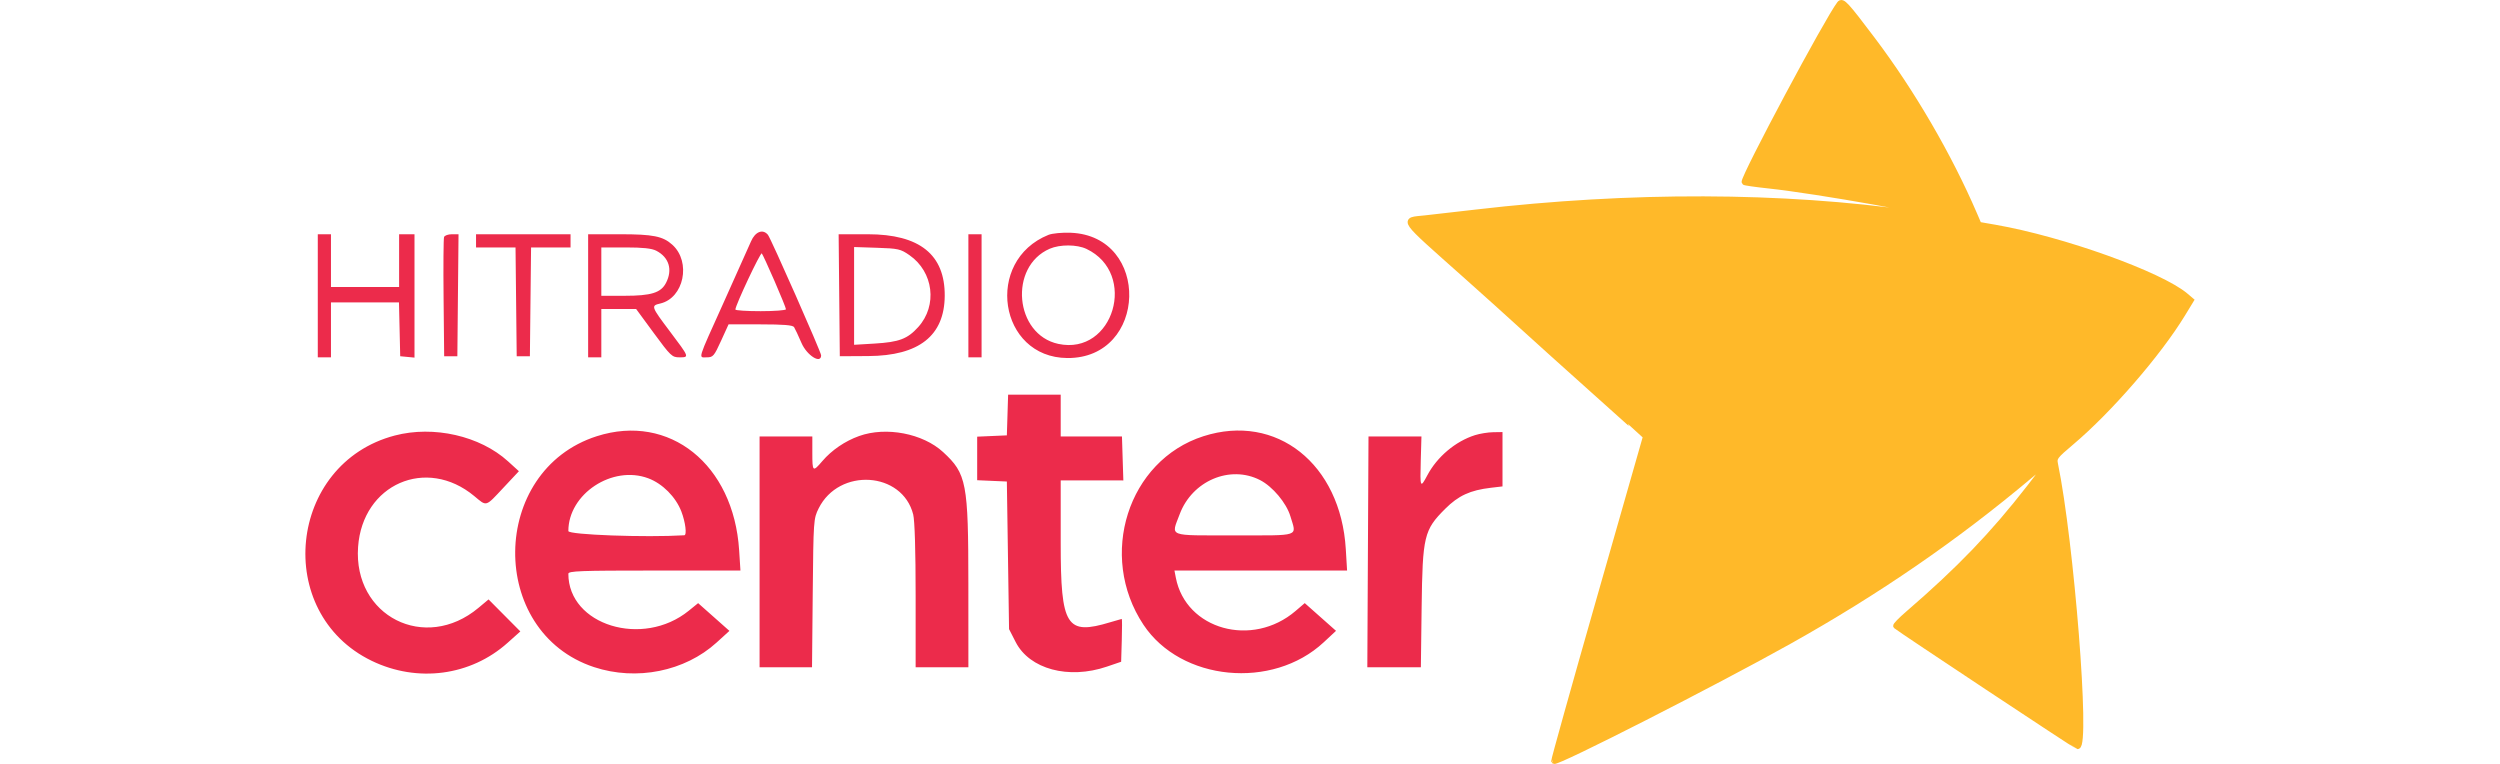
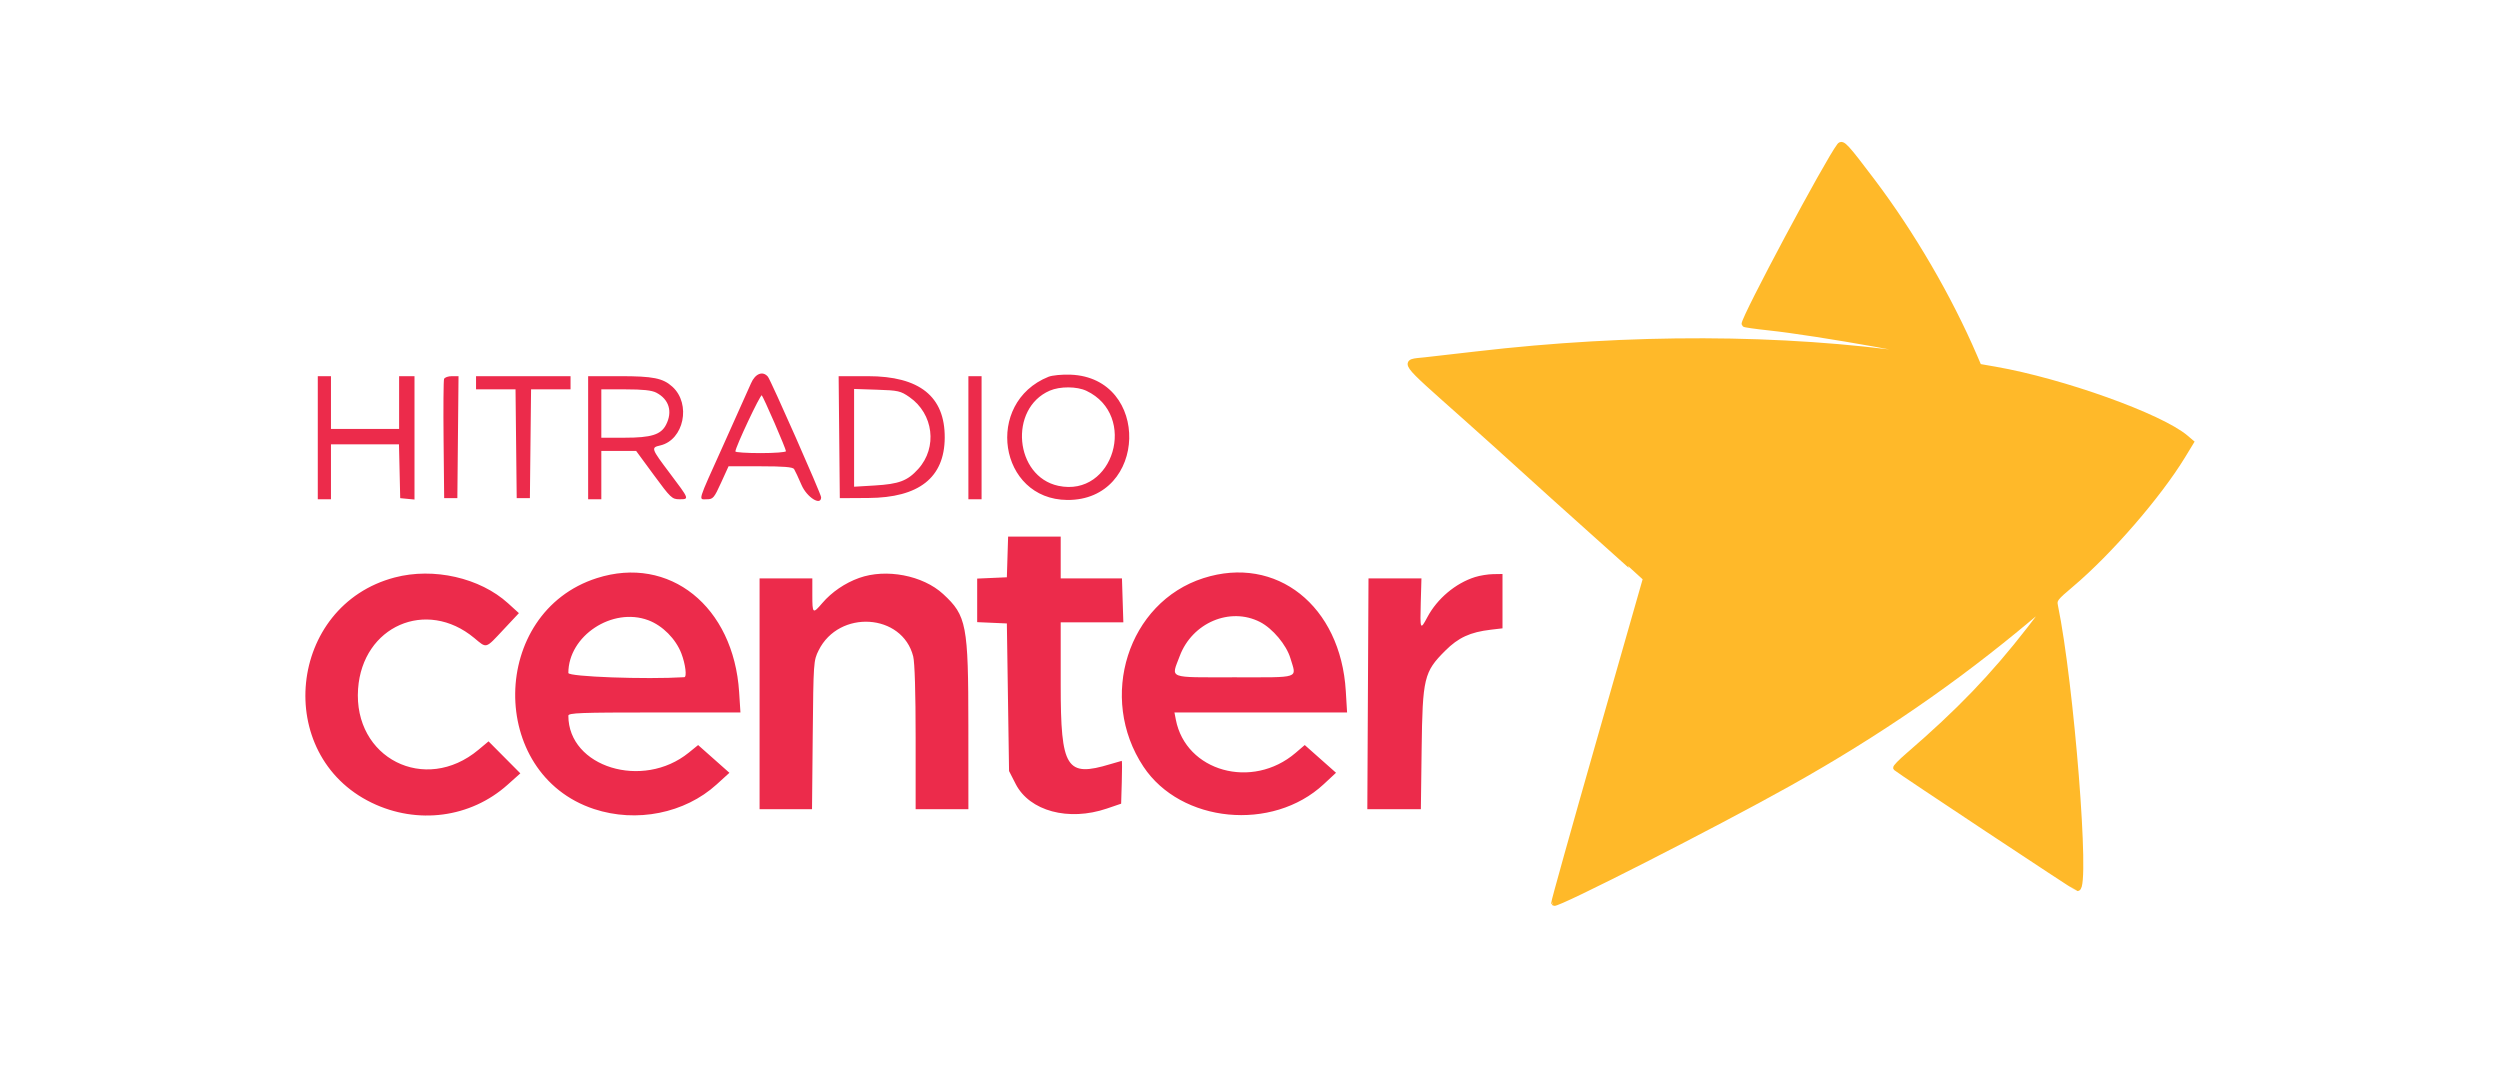
- <svg xmlns="http://www.w3.org/2000/svg" version="1.1" width="454.961" height="139.034" viewBox="0,0,454.961,139.034">
-   <g transform="translate(-12.51937,-110.4829)">
+ <svg xmlns="http://www.w3.org/2000/svg" version="1.1" width="454.961" height="198.198" viewBox="0,0,454.961,198.198">
+   <g transform="translate(-12.51936,-84.65465)">
    <g data-paper-data="{&quot;isPaintingLayer&quot;:true}" stroke-linecap="butt" stroke-linejoin="miter" stroke-miterlimit="10" stroke-dasharray="" stroke-dashoffset="0" style="mix-blend-mode: normal">
      <path d="M149.192,154.412c0.763,-1.776 2.149,-2.317 3.076,-1.199c0.53,0.637 9.683,21.369 9.683,21.931c0,1.653 -2.59,0.032 -3.566,-2.232c-0.569,-1.32 -1.18,-2.625 -1.358,-2.9c-0.234,-0.362 -1.922,-0.5 -6.122,-0.5h-5.8l-1.367,3c-1.262,2.771 -1.459,3 -2.577,3c-1.569,0 -1.825,0.839 3.045,-9.963c2.34,-5.19 4.584,-10.202 4.986,-11.137M203.332,153.222c0.672,-0.27 2.475,-0.442 4.019,-0.383c14.622,0.556 14.033,22.909 -0.6,22.801c-12.476,-0.092 -15.161,-17.698 -3.419,-22.418M70.351,164.312v-11.2h1.2h1.2v4.8v4.8h6.2h6.2v-4.8v-4.8h1.4h1.4v11.225v11.226l-1.3,-0.126l-1.3,-0.125l-0.112,-4.9l-0.113,-4.9h-6.187h-6.188v5v5h-1.2h-1.2v-11.2M93.332,153.618c0.106,-0.278 0.742,-0.506 1.413,-0.506h1.219l-0.107,11.1l-0.106,11.1h-1.2h-1.2l-0.107,-10.594c-0.059,-5.826 -0.019,-10.821 0.088,-11.1M99.151,154.312v-1.2h8.6h8.6v1.2v1.2h-3.593h-3.593l-0.107,9.9l-0.107,9.9h-1.2h-1.2l-0.107,-9.9l-0.107,-9.9h-3.593h-3.593v-1.2M119.551,164.312v-11.2h5.813c6.009,0 7.795,0.359 9.513,1.914c3.465,3.136 2.1,9.709 -2.221,10.697c-1.695,0.387 -1.643,0.537 1.718,4.998c3.642,4.835 3.626,4.791 1.775,4.791c-1.321,0 -1.586,-0.252 -4.634,-4.4l-3.232,-4.4h-3.166h-3.166v4.4v4.4h-1.2h-1.2v-11.2M165.245,164.212l-0.107,-11.1h5.307c9.428,0.001 14.047,3.697 14,11.203c-0.045,7.258 -4.674,10.912 -13.894,10.966l-5.2,0.031l-0.106,-11.1M188.751,164.312v-11.2h1.2h1.2v11.2v11.2h-1.2h-1.2v-11.2M210.237,155.78c-1.736,-0.824 -4.822,-0.838 -6.683,-0.031c-7.502,3.254 -6.384,15.616 1.566,17.318c10.059,2.153 14.496,-12.837 5.117,-17.287M131.947,156.11c-0.821,-0.425 -2.437,-0.598 -5.576,-0.598h-4.42v4.4v4.4h4.213c4.873,0 6.628,-0.545 7.56,-2.349c1.238,-2.394 0.554,-4.648 -1.777,-5.853M178.018,156.914c-1.61,-1.117 -2.029,-1.212 -5.9,-1.338l-4.167,-0.137v8.895v8.896l3.725,-0.223c4.467,-0.266 5.999,-0.846 7.948,-3.006c3.539,-3.921 2.788,-10.037 -1.606,-13.087M153.487,161.661c-1.135,-2.612 -2.184,-4.889 -2.331,-5.06c-0.235,-0.274 -4.812,9.448 -4.807,10.211c0.001,0.165 2.072,0.3 4.602,0.3c2.53,0 4.6,-0.158 4.6,-0.351c0,-0.193 -0.929,-2.488 -2.064,-5.1M195.866,186.012l0.115,-3.7h4.785h4.785v3.8v3.8h5.573h5.574l0.126,4.001l0.127,4.001l-5.7,-0.001l-5.7,-0.001v11.42c0,15.177 1.028,16.814 9.036,14.384c1.08,-0.327 2.016,-0.597 2.078,-0.6c0.063,-0.002 0.063,1.751 0,3.896l-0.114,3.9l-2.6,0.886c-6.969,2.374 -14.07,0.463 -16.593,-4.467l-1.207,-2.359l-0.2,-13.43l-0.2,-13.43l-2.7,-0.118l-2.7,-0.119v-3.963v-3.963l2.7,-0.119l2.7,-0.118l0.115,-3.7M84.351,189.744c7.08,-1.863 15.522,0.059 20.625,4.697l1.975,1.795l-2.8,2.988c-3.337,3.562 -3.002,3.466 -5.328,1.533c-8.718,-7.243 -20.332,-2.156 -21.139,9.259c-0.89,12.602 12.178,19.218 21.905,11.089l1.838,-1.536l2.893,2.912l2.893,2.912l-2.331,2.083c-6.729,6.014 -16.396,7.293 -24.709,3.27c-18.024,-8.724 -15.256,-35.889 4.178,-41.002M121.129,189.866c13.213,-4.228 24.902,5.134 25.902,20.746l0.238,3.7h-15.659c-13.474,0 -15.659,0.082 -15.659,0.585c0,9.362 13.537,13.522 21.908,6.733l1.709,-1.385l2.848,2.524l2.847,2.525l-2.337,2.124c-5.781,5.253 -14.578,7.016 -22.3,4.469c-19.392,-6.396 -19.04,-35.767 0.503,-42.021M168.871,189.831c4.903,-1.754 11.595,-0.473 15.284,2.927c4.275,3.941 4.585,5.566 4.591,24.054l0.005,15.1h-4.8h-4.8v-13.023c0,-8.174 -0.164,-13.676 -0.442,-14.776c-1.974,-7.84 -13.503,-8.579 -17.211,-1.103c-0.927,1.867 -0.946,2.149 -1.074,15.402l-0.13,13.5h-4.771h-4.772v-21v-21h4.8h4.8v3c0,3.459 0.077,3.521 1.824,1.481c1.707,-1.995 4.125,-3.642 6.696,-4.562M231.529,189.866c13.277,-4.249 24.974,5.029 25.904,20.546l0.234,3.9h-15.708h-15.708l0.25,1.3c1.817,9.447 13.902,12.81 21.786,6.062l1.676,-1.434l2.845,2.523l2.846,2.523l-2.234,2.079c-9.34,8.694 -25.996,7.075 -32.809,-3.189c-8.342,-12.567 -2.822,-29.913 10.918,-34.31M280.951,189.672c0.88,-0.279 2.365,-0.519 3.3,-0.533l1.7,-0.027v4.945v4.945l-2.107,0.247c-3.779,0.445 -5.92,1.43 -8.328,3.836c-3.853,3.849 -4.116,4.949 -4.282,17.927l-0.14,10.9h-4.872h-4.871l0.107,-21l0.107,-21h4.818h4.818l-0.125,4.401c-0.141,4.956 -0.085,5.08 1.196,2.665c1.792,-3.377 5.124,-6.182 8.679,-7.306M130.499,197.527c-6.543,-2.448 -14.548,2.835 -14.548,9.6c0,0.684 14.103,1.197 21.1,0.767c0.5,-0.031 0.214,-2.367 -0.527,-4.307c-1.017,-2.663 -3.428,-5.089 -6.025,-6.06M241.814,197.842c-5.454,-2.782 -12.336,0.143 -14.606,6.209c-1.569,4.194 -2.426,3.861 9.943,3.861c12.245,0 11.325,0.313 10.202,-3.469c-0.72,-2.424 -3.241,-5.428 -5.539,-6.601" fill="#ec2b4b" fill-rule="evenodd" stroke="#ec2b4b" stroke-width="0" />
      <path d="M347.294,111.175c0.498,-0.642 1.127,0.04 6.028,6.537c7.18,9.518 13.916,21.086 18.534,31.826l0.785,1.826l2.955,0.515c12.265,2.139 30.107,8.532 34.708,12.438l0.952,0.809l-1.518,2.493c-4.395,7.215 -13.338,17.537 -20.233,23.356c-2.997,2.529 -3.201,2.8 -2.969,3.927c2.926,14.221 5.863,51.41 4.06,51.41c-0.222,0 -32.536,-21.414 -33.045,-21.899c-0.11,-0.104 0.872,-1.115 2.183,-2.246c9.359,-8.073 15.425,-14.38 22.15,-23.032c3.871,-4.981 3.871,-5.272 0.002,-2.022c-13.494,11.334 -27.657,21.073 -43.735,30.073c-13.565,7.593 -42.386,22.274 -42.838,21.821c-0.077,-0.076 3.635,-13.354 8.249,-29.506c4.614,-16.152 8.389,-29.394 8.389,-29.427c0,-0.033 -4.095,-3.72 -9.1,-8.193c-5.005,-4.473 -10.99,-9.861 -13.3,-11.974c-2.31,-2.113 -6.9,-6.245 -10.2,-9.182c-12.198,-10.857 -11.661,-10.097 -7.462,-10.552c1.244,-0.134 5.412,-0.611 9.262,-1.059c28.175,-3.277 55.647,-3.195 79.737,0.238c2.386,0.34 4.413,0.543 4.505,0.451c0.532,-0.532 -22.193,-4.583 -30.942,-5.515c-2.475,-0.264 -4.5,-0.556 -4.5,-0.65c0,-1.272 15.157,-29.643 17.343,-32.463" fill="#ffb929" fill-rule="evenodd" stroke="#ffb929" stroke-width="1" />
      <path d="M12.519,222.5v-85h454.961v85z" fill="none" fill-rule="nonzero" stroke="#000000" stroke-width="0" />
+       <path d="M212.845,282.853v-198.198h9.009v198.198z" fill="none" fill-rule="nonzero" stroke="none" stroke-width="0" />
    </g>
  </g>
</svg>
